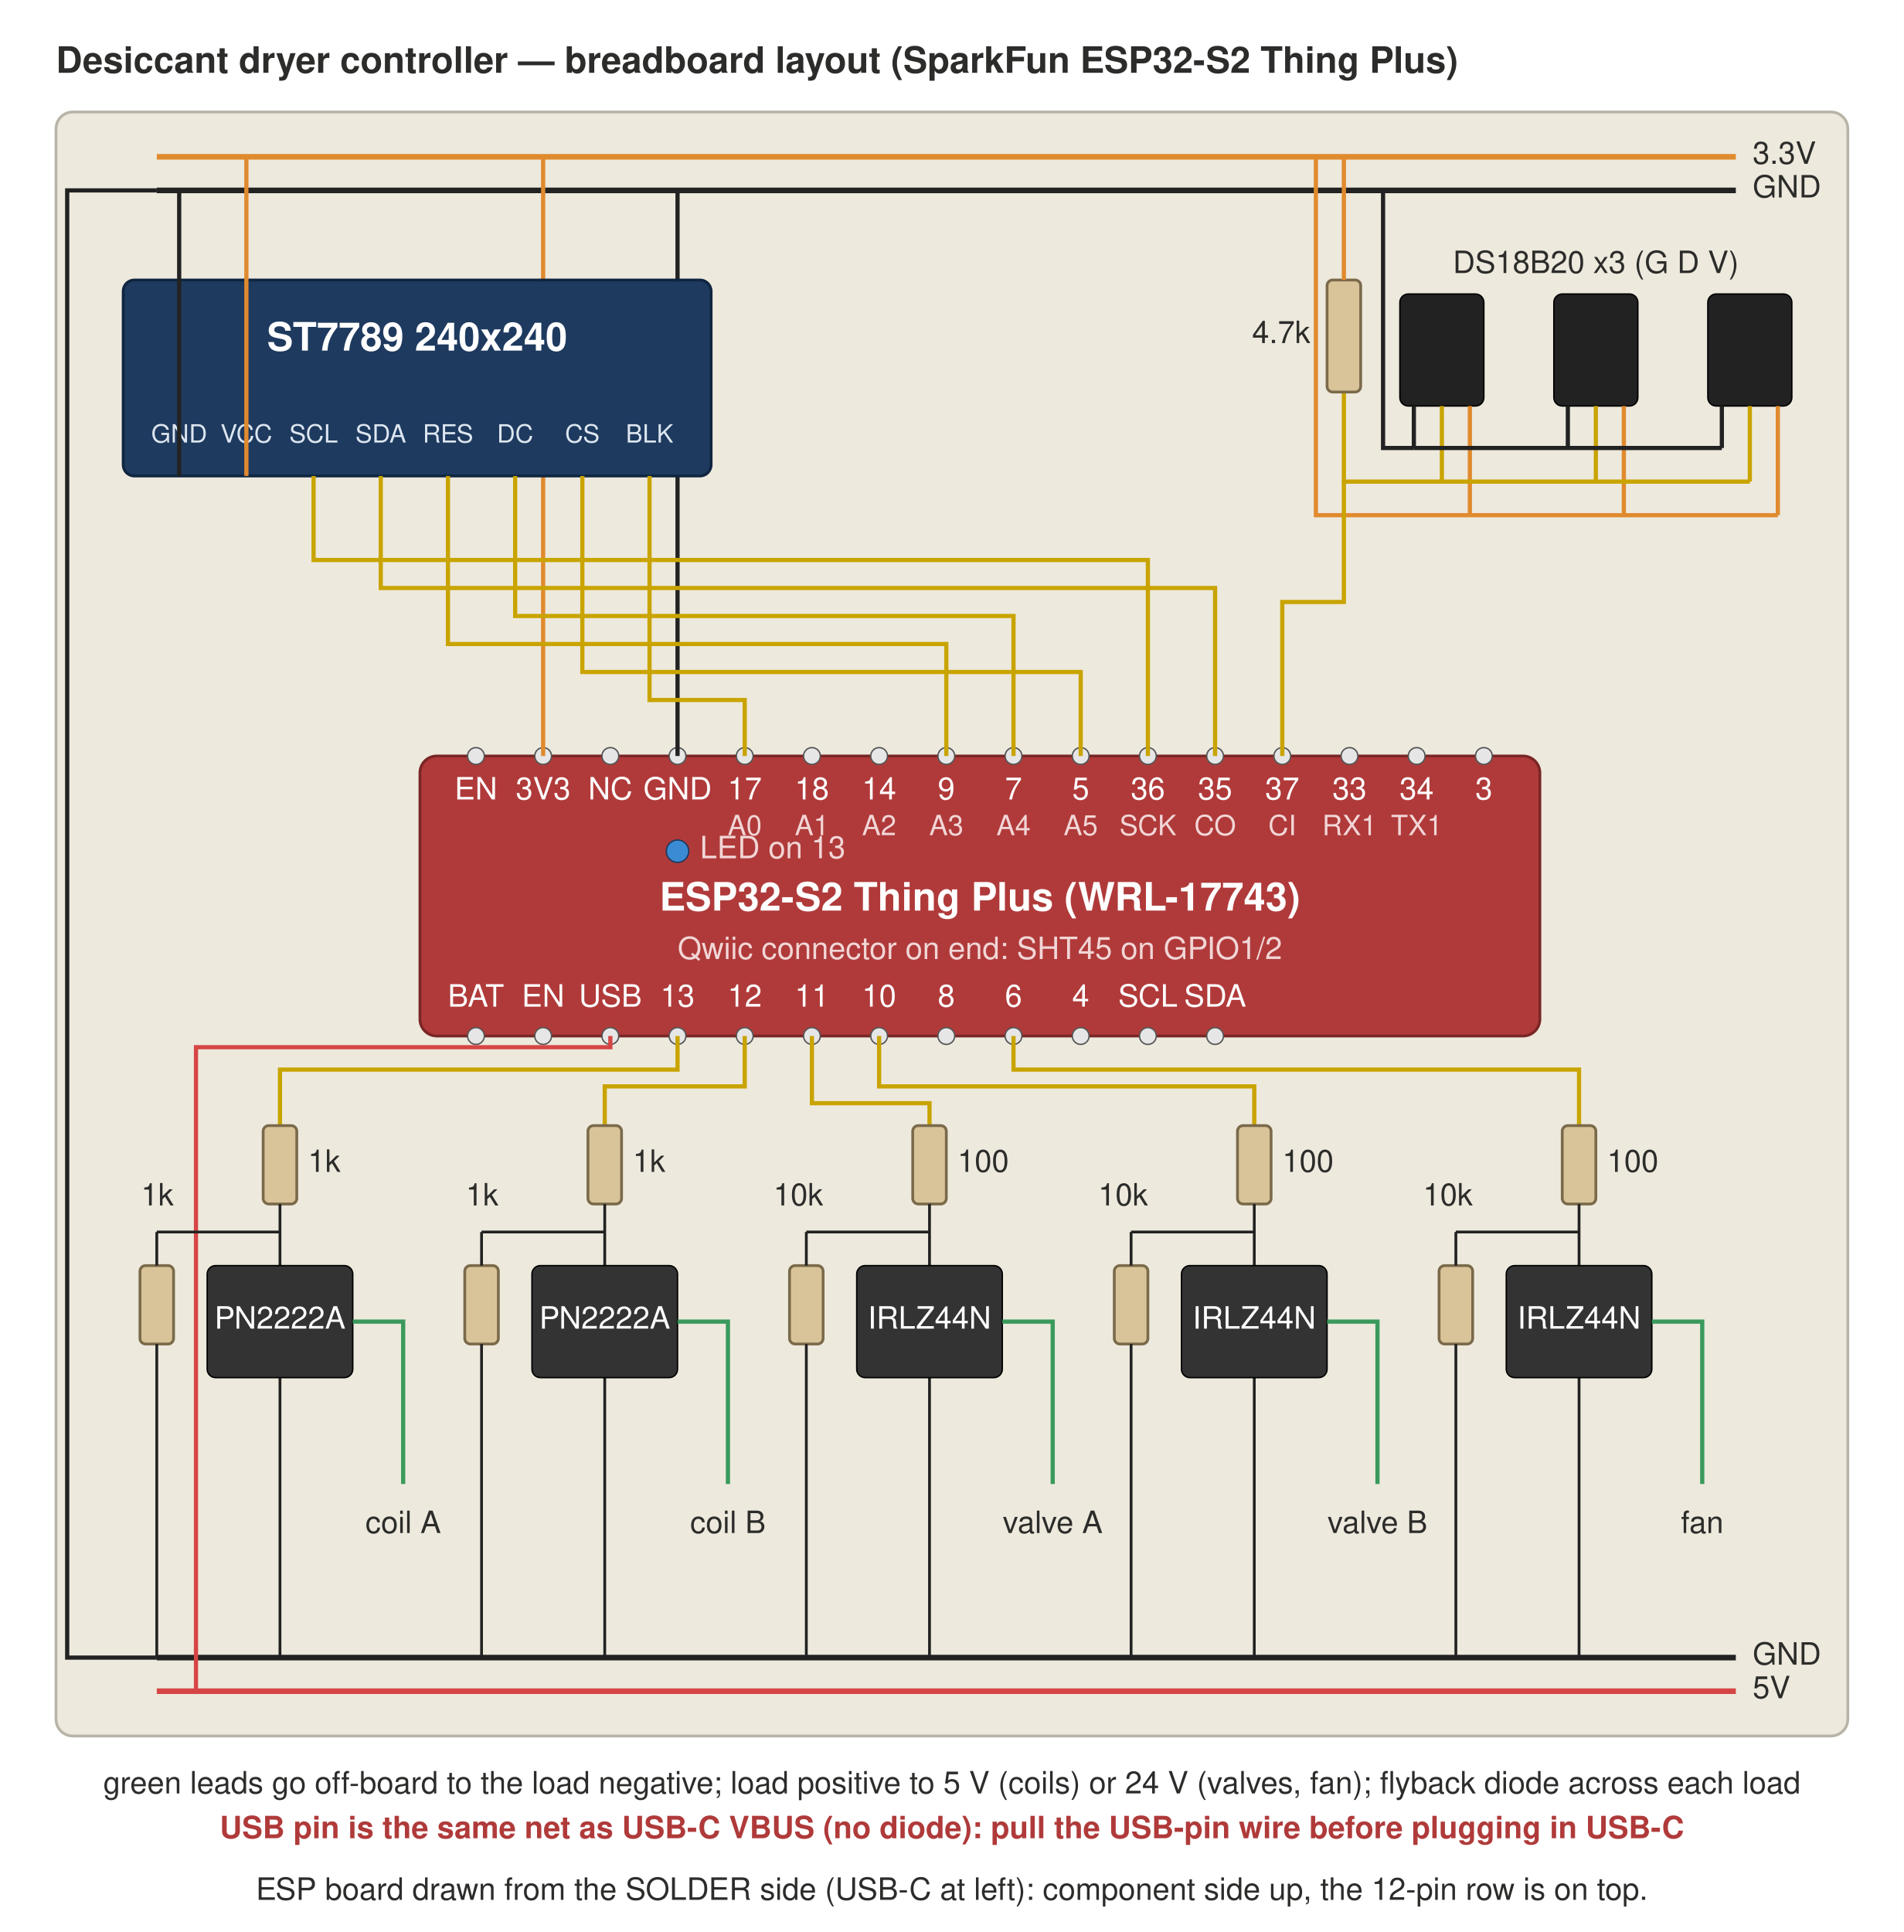
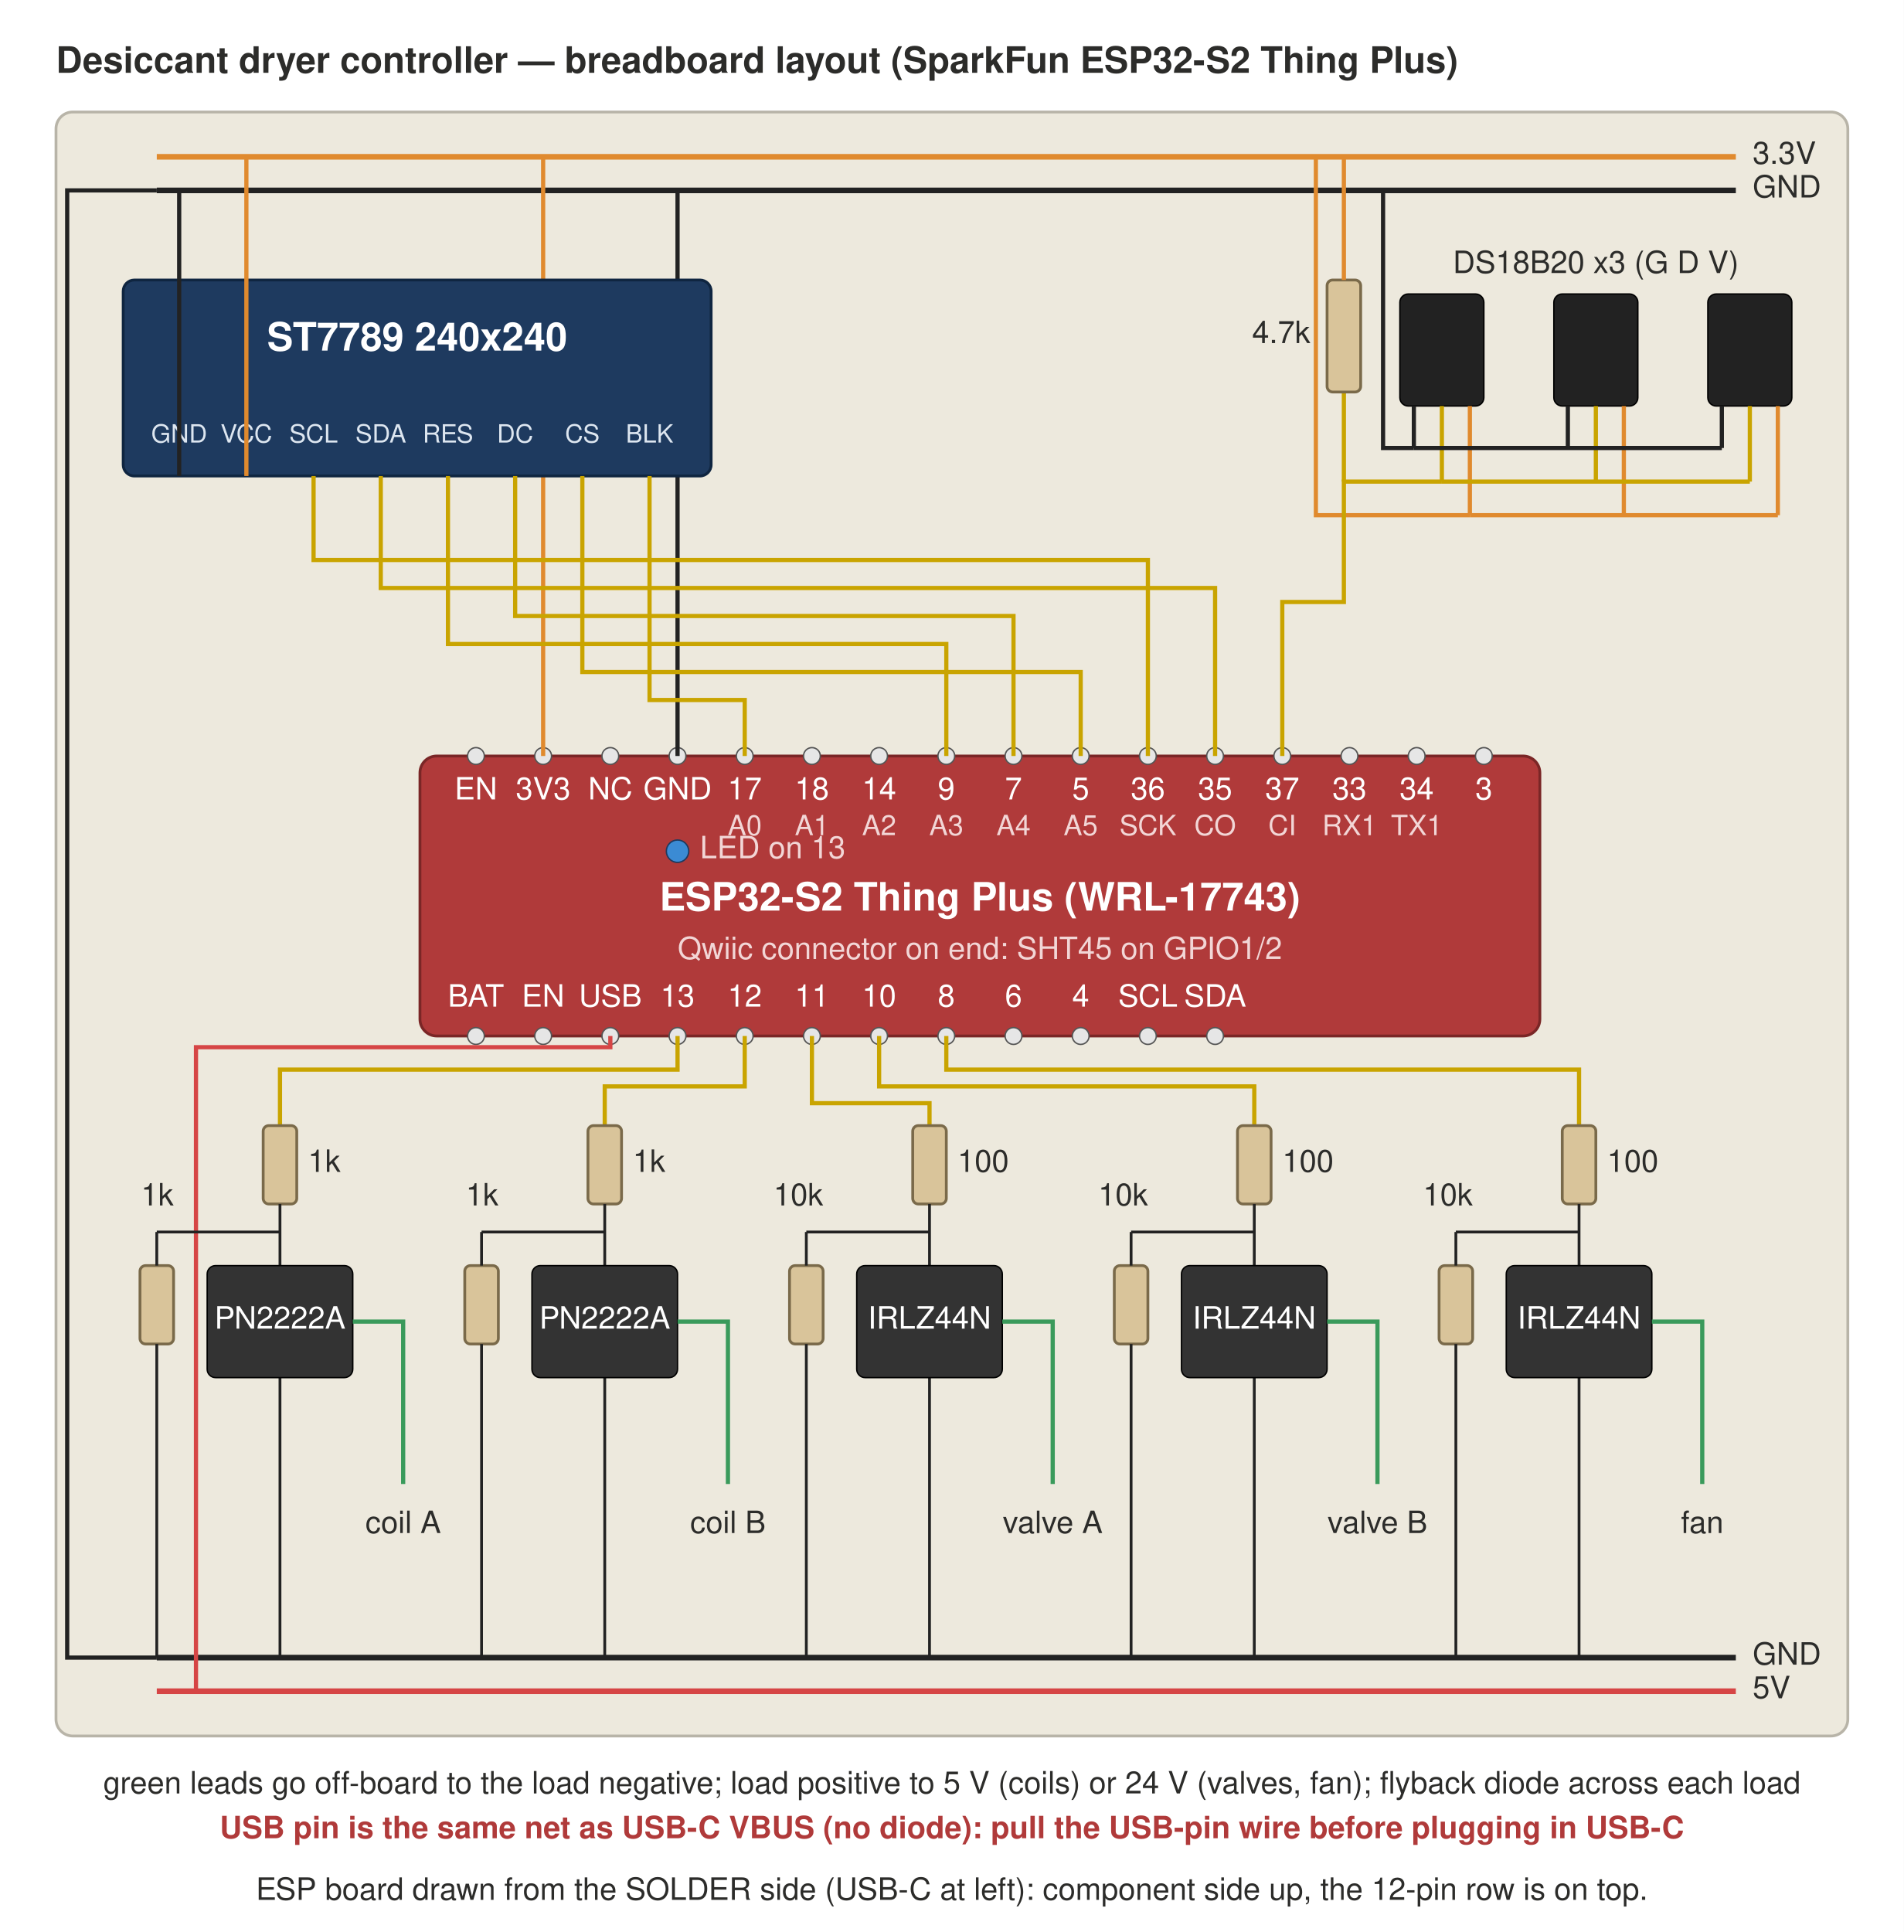
<svg xmlns="http://www.w3.org/2000/svg" width="680" height="690" viewBox="0 0 680 690" font-family="Helvetica, Arial, sans-serif">
  <rect x="0" y="0" width="680" height="690" fill="#FFFFFF" />
  <rect x="20" y="40" width="640" height="580" rx="6" fill="#EDE9DD" stroke="#B8B4A8" stroke-width="1" />
  <text x="20" y="26" font-size="13" font-weight="bold" fill="#2C2C2A">Desiccant dryer controller — breadboard layout (SparkFun ESP32-S2 Thing Plus)</text>
  <line x1="56" y1="56" x2="620" y2="56" stroke="#E08A2E" stroke-width="2" />
  <line x1="56" y1="68" x2="620" y2="68" stroke="#222222" stroke-width="2" />
  <line x1="56" y1="592" x2="620" y2="592" stroke="#222222" stroke-width="2" />
  <line x1="56" y1="604" x2="620" y2="604" stroke="#D64545" stroke-width="2" />
  <g font-size="11" fill="#2C2C2A" dominant-baseline="central">
    <text x="626" y="56">3.3V</text>
    <text x="626" y="68">GND</text>
    <text x="626" y="592">GND</text>
    <text x="626" y="604">5V</text>
  </g>
  <polyline points="56,68 24,68 24,592 56,592" fill="none" stroke="#222222" stroke-width="1.5" />
  <rect x="150" y="270" width="400" height="100" rx="6" fill="#B03A3A" stroke="#7A2626" stroke-width="1" />
  <text x="350" y="322" text-anchor="middle" dominant-baseline="central" font-size="14" font-weight="bold" fill="#FFFFFF">ESP32-S2 Thing Plus (WRL-17743)</text>
  <text x="350" y="340" text-anchor="middle" dominant-baseline="central" font-size="11" fill="#F2D6D6">Qwiic connector on end: SHT45 on GPIO1/2</text>
  <circle cx="242" cy="304" r="4" fill="#3B8BD4" stroke="#1E3A5F" stroke-width="0.5" />
  <text x="250" y="304" dominant-baseline="central" font-size="11" fill="#F2D6D6">LED on 13</text>
  <g fill="#E6E6E6" stroke="#555555" stroke-width="0.5">
    <circle cx="170" cy="270" r="3" />
    <circle cx="194" cy="270" r="3" />
    <circle cx="218" cy="270" r="3" />
    <circle cx="242" cy="270" r="3" />
    <circle cx="266" cy="270" r="3" />
    <circle cx="290" cy="270" r="3" />
    <circle cx="314" cy="270" r="3" />
    <circle cx="338" cy="270" r="3" />
    <circle cx="362" cy="270" r="3" />
    <circle cx="386" cy="270" r="3" />
    <circle cx="410" cy="270" r="3" />
    <circle cx="434" cy="270" r="3" />
    <circle cx="458" cy="270" r="3" />
    <circle cx="482" cy="270" r="3" />
    <circle cx="506" cy="270" r="3" />
    <circle cx="530" cy="270" r="3" />
    <circle cx="170" cy="370" r="3" />
    <circle cx="194" cy="370" r="3" />
    <circle cx="218" cy="370" r="3" />
    <circle cx="242" cy="370" r="3" />
    <circle cx="266" cy="370" r="3" />
    <circle cx="290" cy="370" r="3" />
    <circle cx="314" cy="370" r="3" />
    <circle cx="338" cy="370" r="3" />
    <circle cx="362" cy="370" r="3" />
    <circle cx="386" cy="370" r="3" />
    <circle cx="410" cy="370" r="3" />
    <circle cx="434" cy="370" r="3" />
  </g>
  <g font-size="11" fill="#FFFFFF" text-anchor="middle" dominant-baseline="central">
    <text x="170" y="283">EN</text>
    <text x="194" y="283">3V3</text>
    <text x="218" y="283">NC</text>
    <text x="242" y="283">GND</text>
    <text x="266" y="283">17</text>
    <text x="290" y="283">18</text>
    <text x="314" y="283">14</text>
    <text x="338" y="283">9</text>
    <text x="362" y="283">7</text>
    <text x="386" y="283">5</text>
    <text x="410" y="283">36</text>
    <text x="434" y="283">35</text>
    <text x="458" y="283">37</text>
    <text x="482" y="283">33</text>
    <text x="506" y="283">34</text>
    <text x="530" y="283">3</text>
    <text x="170" y="357">BAT</text>
    <text x="194" y="357">EN</text>
    <text x="218" y="357">USB</text>
    <text x="242" y="357">13</text>
    <text x="266" y="357">12</text>
    <text x="290" y="357">11</text>
    <text x="314" y="357">10</text>
    <text x="338" y="357">8</text>
    <text x="362" y="357">6</text>
    <text x="386" y="357">4</text>
    <text x="410" y="357">SCL</text>
    <text x="434" y="357">SDA</text>
  </g>
  <g font-size="10" fill="#F2D6D6" text-anchor="middle" dominant-baseline="central">
    <text x="266" y="296">A0</text>
    <text x="290" y="296">A1</text>
    <text x="314" y="296">A2</text>
    <text x="338" y="296">A3</text>
    <text x="362" y="296">A4</text>
    <text x="386" y="296">A5</text>
    <text x="410" y="296">SCK</text>
    <text x="434" y="296">CO</text>
    <text x="458" y="296">CI</text>
    <text x="482" y="296">RX1</text>
    <text x="506" y="296">TX1</text>
  </g>
  <line x1="194" y1="270" x2="194" y2="56" stroke="#E08A2E" stroke-width="1.5" />
  <line x1="242" y1="270" x2="242" y2="68" stroke="#222222" stroke-width="1.5" />
  <rect x="44" y="100" width="210" height="70" rx="4" fill="#1E3A5F" stroke="#0F2540" stroke-width="1" />
  <text x="149" y="122" text-anchor="middle" dominant-baseline="central" font-size="14" font-weight="bold" fill="#FFFFFF">ST7789 240x240</text>
  <g font-size="9" fill="#DDE6F0" text-anchor="middle" dominant-baseline="central">
    <text x="64" y="156">GND</text>
    <text x="88" y="156">VCC</text>
    <text x="112" y="156">SCL</text>
    <text x="136" y="156">SDA</text>
    <text x="160" y="156">RES</text>
    <text x="184" y="156">DC</text>
    <text x="208" y="156">CS</text>
    <text x="232" y="156">BLK</text>
  </g>
  <line x1="64" y1="170" x2="64" y2="68" stroke="#222222" stroke-width="1.5" />
  <line x1="88" y1="170" x2="88" y2="56" stroke="#E08A2E" stroke-width="1.5" />
  <g fill="none" stroke="#C9A400" stroke-width="1.5">
    <polyline points="410,270 410,200 112,200 112,170" />
    <polyline points="434,270 434,210 136,210 136,170" />
    <polyline points="338,270 338,230 160,230 160,170" />
    <polyline points="362,270 362,220 184,220 184,170" />
    <polyline points="386,270 386,240 208,240 208,170" />
    <polyline points="266,270 266,250 232,250 232,170" />
  </g>
  <text x="570" y="95" text-anchor="middle" dominant-baseline="central" font-size="11" fill="#2C2C2A">DS18B20 x3 (G D V)</text>
  <g fill="#222222" stroke="#000000" stroke-width="0.5">
    <rect x="500" y="105" width="30" height="40" rx="3" />
    <rect x="555" y="105" width="30" height="40" rx="3" />
    <rect x="610" y="105" width="30" height="40" rx="3" />
  </g>
  <g stroke-width="1.5">
    <line x1="505" y1="145" x2="505" y2="160" stroke="#222222" />
    <line x1="560" y1="145" x2="560" y2="160" stroke="#222222" />
    <line x1="615" y1="145" x2="615" y2="160" stroke="#222222" />
    <line x1="515" y1="145" x2="515" y2="172" stroke="#C9A400" />
    <line x1="570" y1="145" x2="570" y2="172" stroke="#C9A400" />
    <line x1="625" y1="145" x2="625" y2="172" stroke="#C9A400" />
    <line x1="525" y1="145" x2="525" y2="184" stroke="#E08A2E" />
    <line x1="580" y1="145" x2="580" y2="184" stroke="#E08A2E" />
    <line x1="635" y1="145" x2="635" y2="184" stroke="#E08A2E" />
    <line x1="505" y1="160" x2="615" y2="160" stroke="#222222" />
    <line x1="515" y1="172" x2="625" y2="172" stroke="#C9A400" />
    <line x1="525" y1="184" x2="635" y2="184" stroke="#E08A2E" />
  </g>
  <polyline points="505,160 494,160 494,68" fill="none" stroke="#222222" stroke-width="1.5" />
  <polyline points="525,184 470,184 470,56" fill="none" stroke="#E08A2E" stroke-width="1.5" />
  <polyline points="515,172 480,172 480,215 458,215 458,270" fill="none" stroke="#C9A400" stroke-width="1.5" />
  <line x1="480" y1="172" x2="480" y2="140" stroke="#C9A400" stroke-width="1.5" />
  <rect x="474" y="100" width="12" height="40" rx="2" fill="#D9C49A" stroke="#7A6A4A" stroke-width="1" />
  <line x1="480" y1="100" x2="480" y2="56" stroke="#E08A2E" stroke-width="1.5" />
  <text x="468" y="120" text-anchor="end" dominant-baseline="central" font-size="11" fill="#2C2C2A">4.7k</text>
  <polyline points="218,370 218,374 70,374 70,604" fill="none" stroke="#D64545" stroke-width="1.5" />
  <g fill="none" stroke="#C9A400" stroke-width="1.5">
    <polyline points="242,370 242,382 100,382 100,402" />
    <polyline points="266,370 266,388 216,388 216,402" />
    <polyline points="290,370 290,394 332,394 332,402" />
    <polyline points="314,370 314,388 448,388 448,402" />
-     <polyline points="362,370 362,382 564,382 564,402" />
+     <polyline points="338,370 338,382 564,382 564,402" />
  </g>
  <g fill="#D9C49A" stroke="#7A6A4A" stroke-width="1">
    <rect x="94" y="402" width="12" height="28" rx="2" />
    <rect x="50" y="452" width="12" height="28" rx="2" />
    <rect x="210" y="402" width="12" height="28" rx="2" />
    <rect x="166" y="452" width="12" height="28" rx="2" />
    <rect x="326" y="402" width="12" height="28" rx="2" />
    <rect x="282" y="452" width="12" height="28" rx="2" />
    <rect x="442" y="402" width="12" height="28" rx="2" />
    <rect x="398" y="452" width="12" height="28" rx="2" />
    <rect x="558" y="402" width="12" height="28" rx="2" />
    <rect x="514" y="452" width="12" height="28" rx="2" />
  </g>
  <g stroke="#222222" stroke-width="1">
    <line x1="100" y1="430" x2="100" y2="452" />
    <line x1="56" y1="440" x2="100" y2="440" />
    <line x1="56" y1="440" x2="56" y2="452" />
    <line x1="56" y1="480" x2="56" y2="592" />
    <line x1="100" y1="492" x2="100" y2="592" />
    <line x1="216" y1="430" x2="216" y2="452" />
    <line x1="172" y1="440" x2="216" y2="440" />
    <line x1="172" y1="440" x2="172" y2="452" />
    <line x1="172" y1="480" x2="172" y2="592" />
    <line x1="216" y1="492" x2="216" y2="592" />
    <line x1="332" y1="430" x2="332" y2="452" />
    <line x1="288" y1="440" x2="332" y2="440" />
    <line x1="288" y1="440" x2="288" y2="452" />
    <line x1="288" y1="480" x2="288" y2="592" />
    <line x1="332" y1="492" x2="332" y2="592" />
    <line x1="448" y1="430" x2="448" y2="452" />
    <line x1="404" y1="440" x2="448" y2="440" />
    <line x1="404" y1="440" x2="404" y2="452" />
    <line x1="404" y1="480" x2="404" y2="592" />
    <line x1="448" y1="492" x2="448" y2="592" />
    <line x1="564" y1="430" x2="564" y2="452" />
    <line x1="520" y1="440" x2="564" y2="440" />
    <line x1="520" y1="440" x2="520" y2="452" />
    <line x1="520" y1="480" x2="520" y2="592" />
    <line x1="564" y1="492" x2="564" y2="592" />
  </g>
  <g fill="#333333" stroke="#000000" stroke-width="0.5">
    <rect x="74" y="452" width="52" height="40" rx="3" />
    <rect x="190" y="452" width="52" height="40" rx="3" />
    <rect x="306" y="452" width="52" height="40" rx="3" />
    <rect x="422" y="452" width="52" height="40" rx="3" />
    <rect x="538" y="452" width="52" height="40" rx="3" />
  </g>
  <g font-size="11" fill="#FFFFFF" text-anchor="middle" dominant-baseline="central">
    <text x="100" y="472">PN2222A</text>
    <text x="216" y="472">PN2222A</text>
    <text x="332" y="472">IRLZ44N</text>
    <text x="448" y="472">IRLZ44N</text>
    <text x="564" y="472">IRLZ44N</text>
  </g>
  <g font-size="11" fill="#2C2C2A" dominant-baseline="central">
    <text x="110" y="416">1k</text>
    <text x="226" y="416">1k</text>
    <text x="342" y="416">100</text>
    <text x="458" y="416">100</text>
    <text x="574" y="416">100</text>
    <text x="62" y="428" text-anchor="end">1k</text>
    <text x="178" y="428" text-anchor="end">1k</text>
    <text x="294" y="428" text-anchor="end">10k</text>
    <text x="410" y="428" text-anchor="end">10k</text>
    <text x="526" y="428" text-anchor="end">10k</text>
  </g>
  <g fill="none" stroke="#3A9A5B" stroke-width="1.5">
    <polyline points="126,472 144,472 144,530" />
    <polyline points="242,472 260,472 260,530" />
    <polyline points="358,472 376,472 376,530" />
    <polyline points="474,472 492,472 492,530" />
    <polyline points="590,472 608,472 608,530" />
  </g>
  <g font-size="11" fill="#2C2C2A" text-anchor="middle" dominant-baseline="central">
    <text x="144" y="545">coil A</text>
    <text x="260" y="545">coil B</text>
    <text x="376" y="545">valve A</text>
    <text x="492" y="545">valve B</text>
    <text x="608" y="545">fan</text>
    <text x="340" y="638">green leads go off-board to the load negative; load positive to 5 V (coils) or 24 V (valves, fan); flyback diode across each load</text>
    <text x="340" y="654" font-weight="bold" fill="#B03A3A">USB pin is the same net as USB-C VBUS (no diode): pull the USB-pin wire before plugging in USB-C</text>
  </g>
  <text x="340" y="676" font-size="11" fill="#2C2C2A" text-anchor="middle" dominant-baseline="central">ESP board drawn from the SOLDER side (USB-C at left): component side up, the 12-pin row is on top.</text>
</svg>
